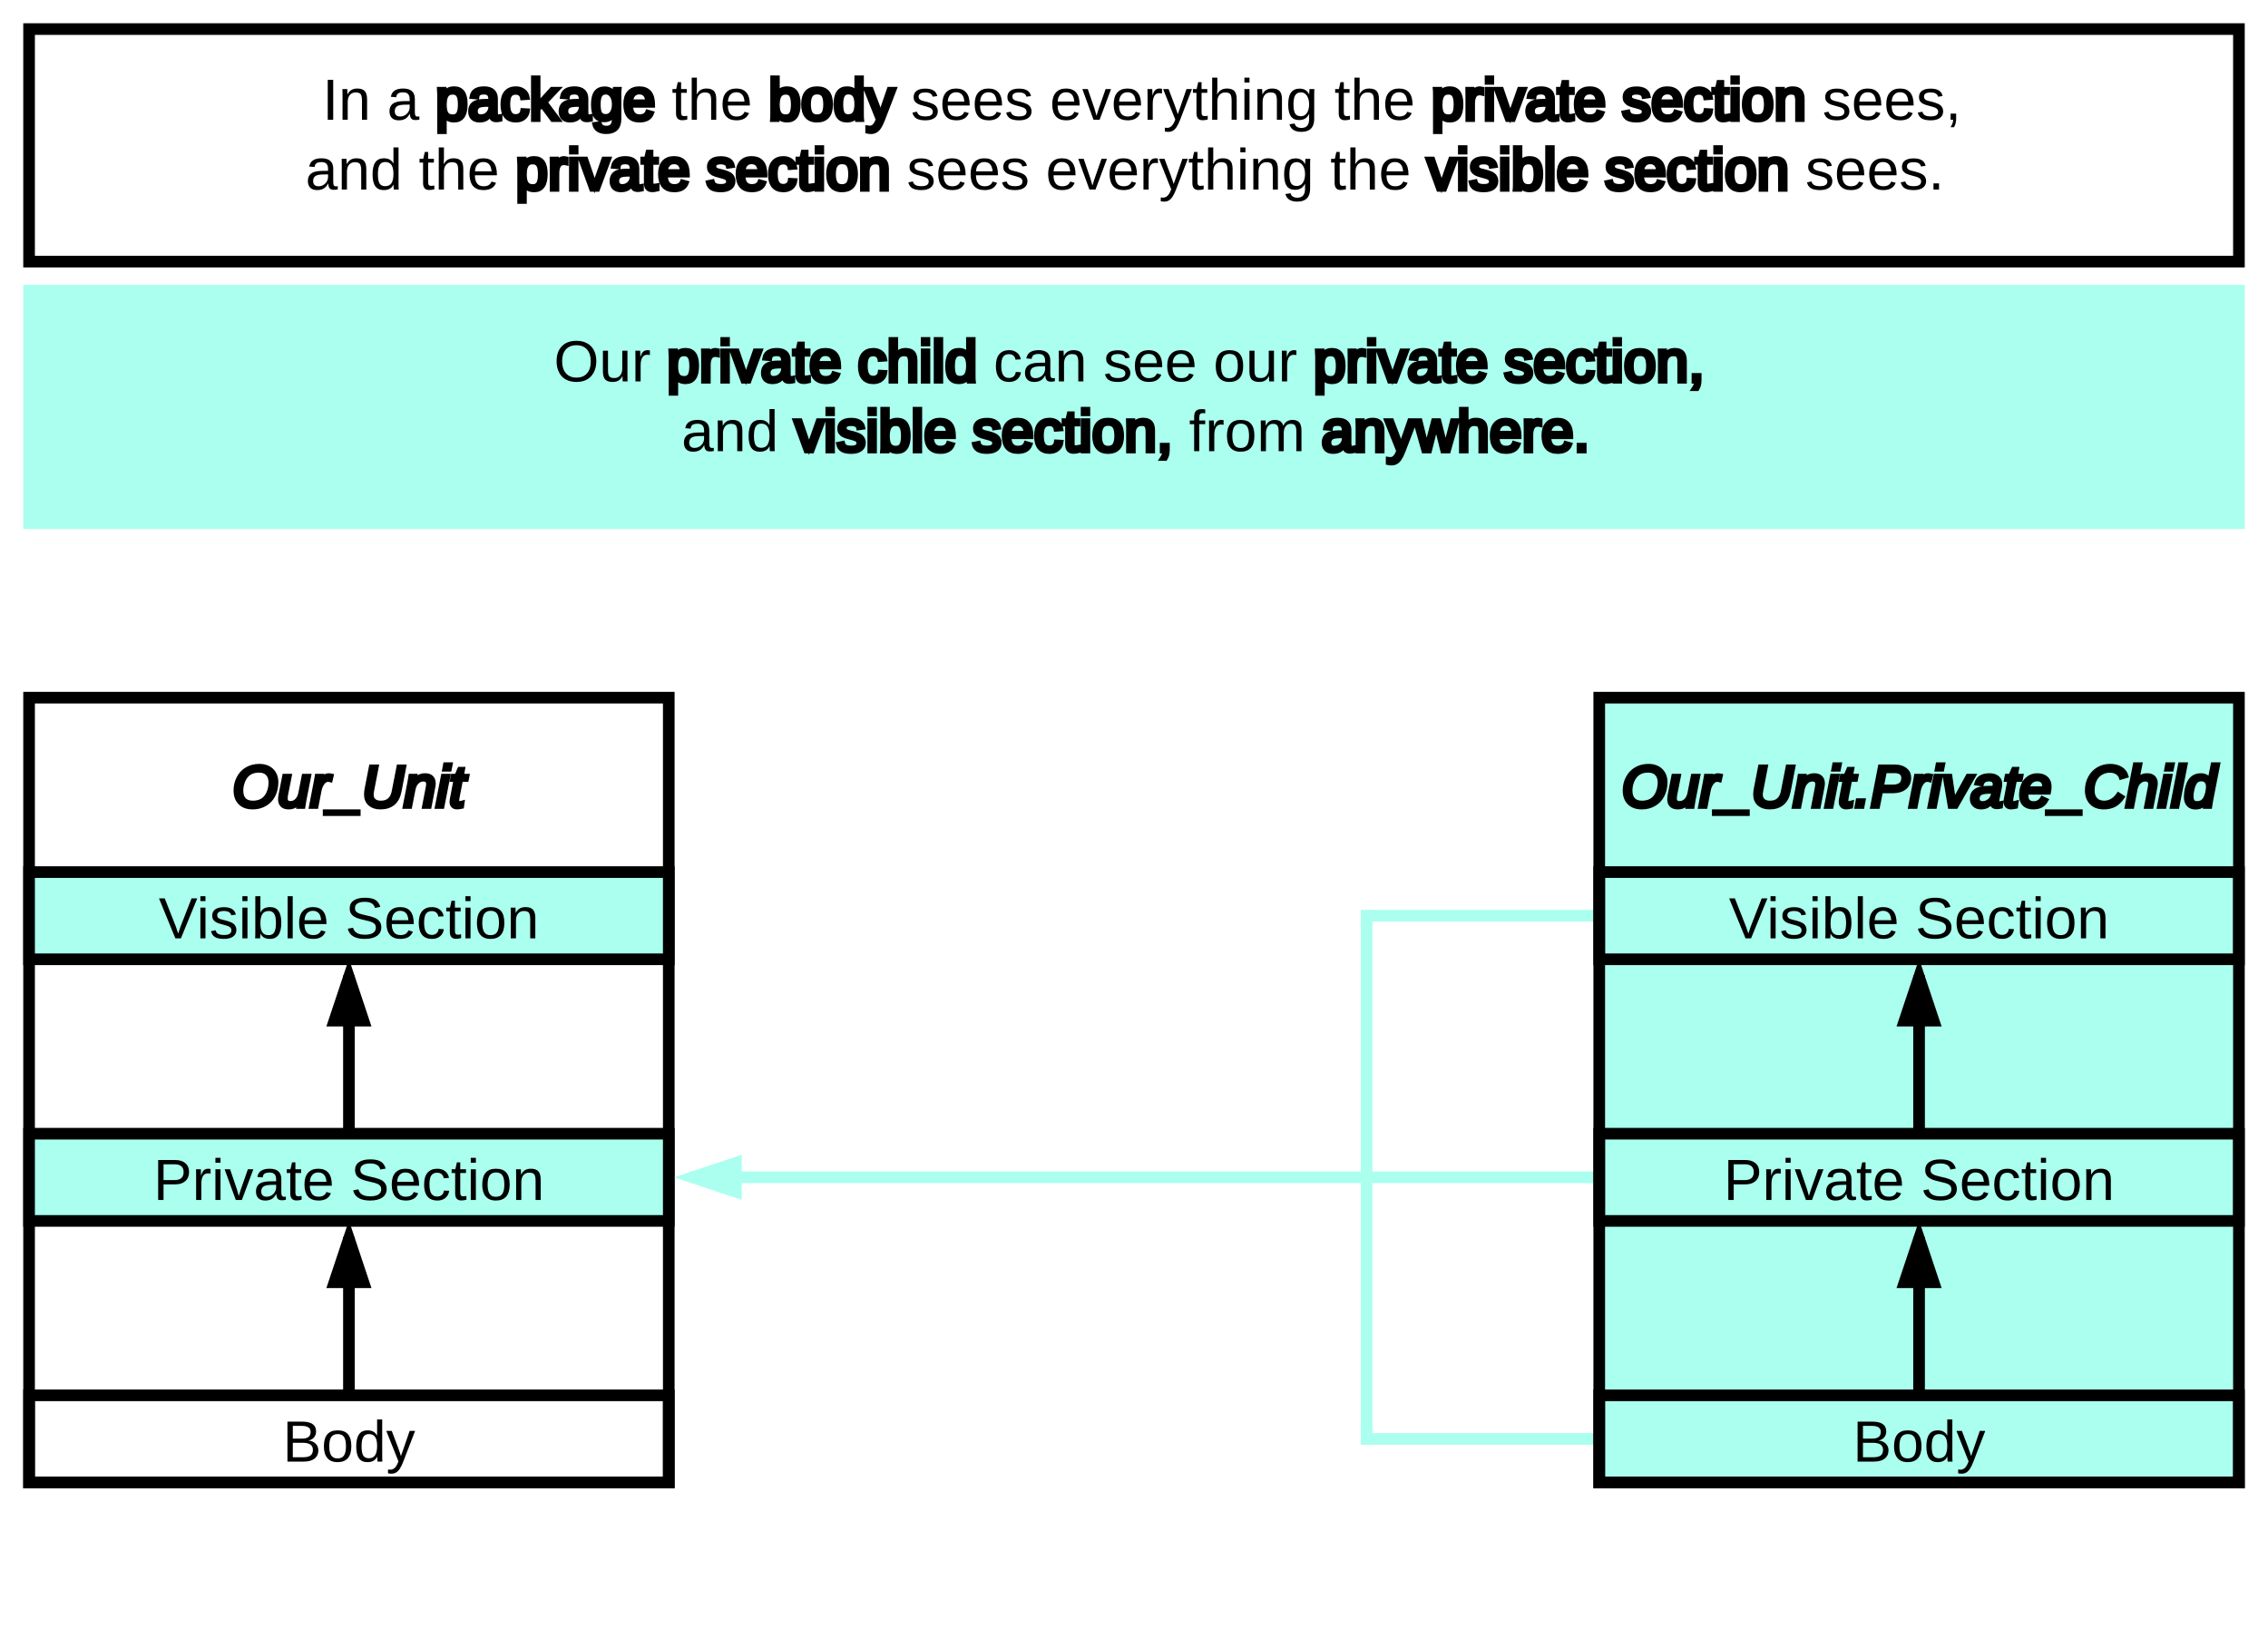
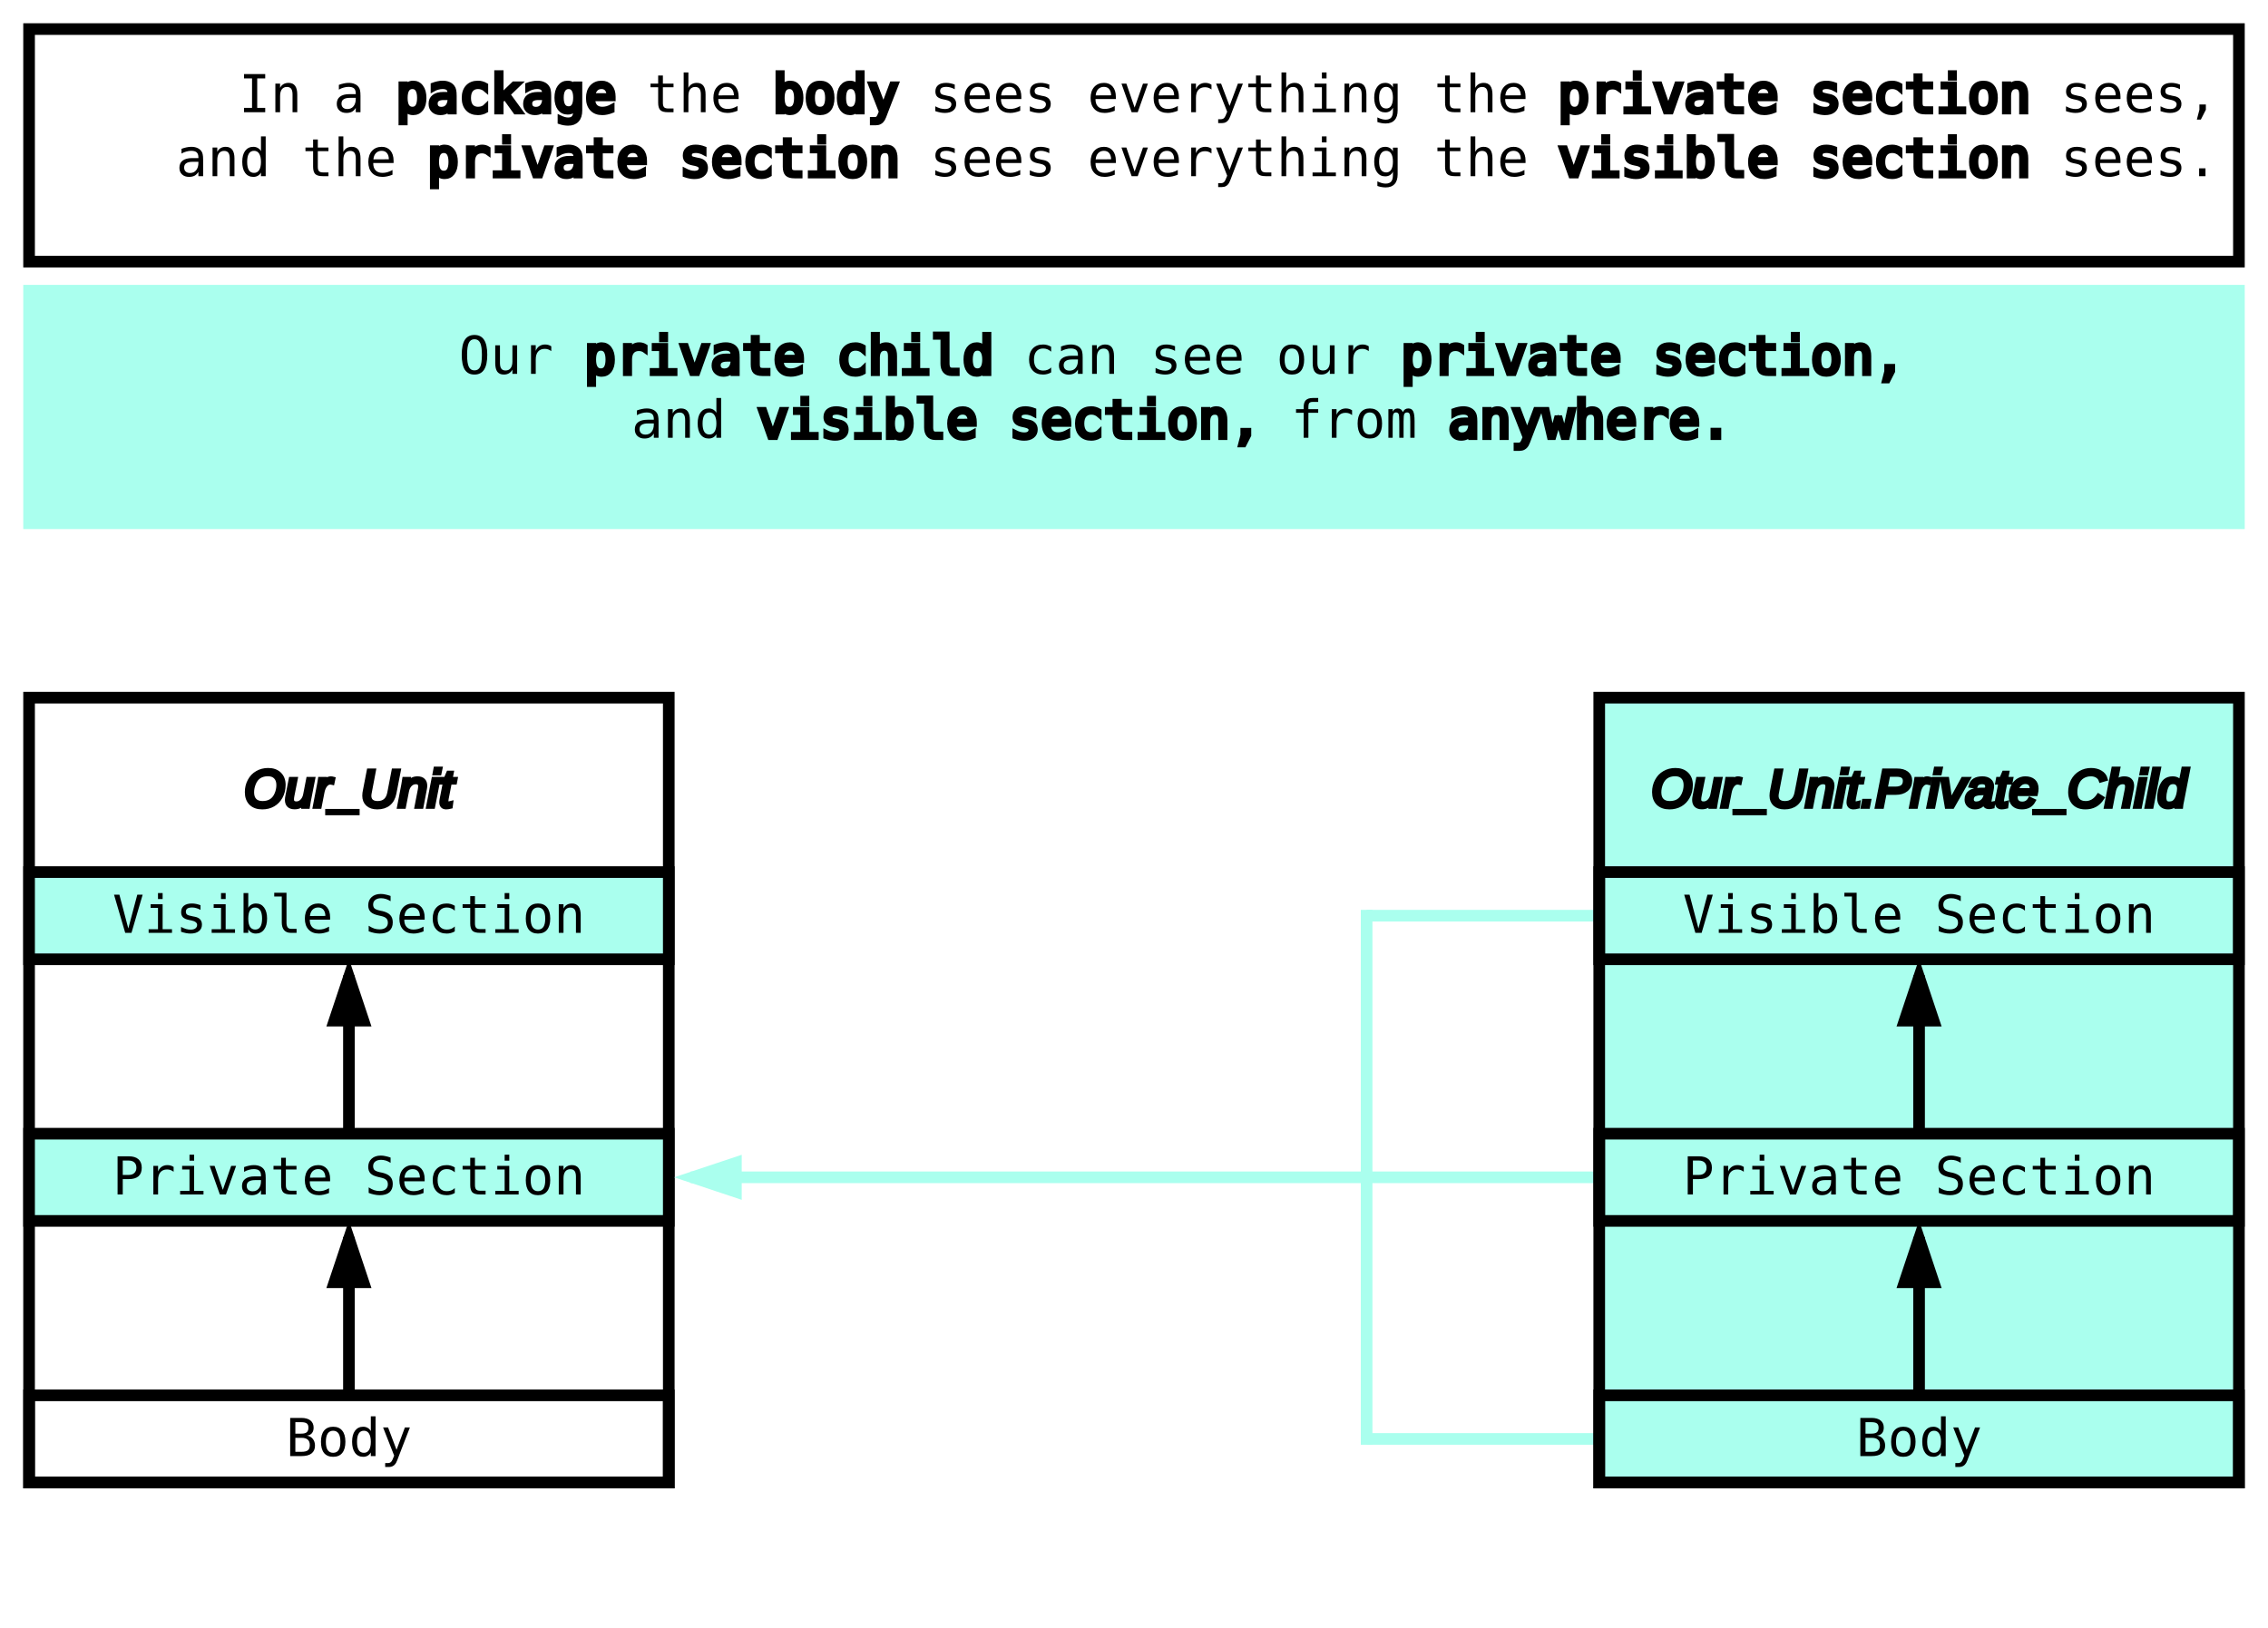
<svg xmlns="http://www.w3.org/2000/svg" baseProfile="full" version="1.1" height="280" width="390">
  <rect fill="none" stroke="#000000" stroke-width="2" height="40" width="380" x="5" y="5" />
-   <text xml:space="preserve" fill="#000000" stroke="none" text-align="left" font-size="10px" font-family="Arial" font-weight="normal" x="55.436" y="20.6">
-     <tspan x="55.436" y="20.6" style="fill:#000000">In a</tspan>
-     <tspan x="74.894" y="20.6" style="fill:#000000;stroke:#000000;stroke-width:0.75">package</tspan>
-     <tspan x="115.48" y="20.6" style="fill:#000000">the</tspan>
-     <tspan x="132.16" y="20.6" style="fill:#000000;stroke:#000000;stroke-width:0.75">body</tspan>
-     <tspan x="156.623" y="20.6" style="fill:#000000">sees everything the</tspan>
-     <tspan x="246.12" y="20.6" style="fill:#000000;stroke:#000000;stroke-width:0.75">private section</tspan>
-     <tspan x="313.376" y="20.6" style="fill:#000000">sees,</tspan>
+   <text xml:space="preserve" fill="#000000" stroke="none" text-align="left" font-size="9px" font-family="Monospace" font-weight="normal" x="41.075" y="19.3">
+     <tspan x="41.075" y="19.3" style="fill:#000000">In a</tspan>
+     <tspan x="68.079" y="19.3" style="fill:#000000;stroke:#000000;stroke-width:0.75">package</tspan>
+     <tspan x="111.286" y="19.3" style="fill:#000000">the</tspan>
+     <tspan x="132.89" y="19.3" style="fill:#000000;stroke:#000000;stroke-width:0.75">body</tspan>
+     <tspan x="159.894" y="19.3" style="fill:#000000">sees everything the</tspan>
+     <tspan x="267.912" y="19.3" style="fill:#000000;stroke:#000000;stroke-width:0.75">private section</tspan>
+     <tspan x="354.326" y="19.3" style="fill:#000000">sees,</tspan>
  </text>
-   <text xml:space="preserve" fill="#000000" stroke="none" text-align="left" font-size="10px" font-family="Arial" font-weight="normal" x="52.52" y="32.6">
-     <tspan x="52.52" y="32.6" style="fill:#000000">and the</tspan>
-     <tspan x="88.662" y="32.6" style="fill:#000000;stroke:#000000;stroke-width:0.75">private section</tspan>
-     <tspan x="155.918" y="32.6" style="fill:#000000">sees everything the</tspan>
-     <tspan x="245.415" y="32.6" style="fill:#000000;stroke:#000000;stroke-width:0.75">visible section</tspan>
-     <tspan x="310.444" y="32.6" style="fill:#000000">sees.</tspan>
+   <text xml:space="preserve" fill="#000000" stroke="none" text-align="left" font-size="9px" font-family="Monospace" font-weight="normal" x="30.273" y="30.3">
+     <tspan x="30.273" y="30.3" style="fill:#000000">and the</tspan>
+     <tspan x="73.48" y="30.3" style="fill:#000000;stroke:#000000;stroke-width:0.75">private section</tspan>
+     <tspan x="159.894" y="30.3" style="fill:#000000">sees everything the</tspan>
+     <tspan x="267.912" y="30.3" style="fill:#000000;stroke:#000000;stroke-width:0.75">visible section</tspan>
+     <tspan x="354.326" y="30.3" style="fill:#000000">sees.</tspan>
  </text>
  <rect fill="#aaffee" stroke="#aaffee" stroke-width="2" height="40" width="380" x="5" y="50" />
-   <text xml:space="preserve" fill="#000000" stroke="none" text-align="left" font-size="10px" font-family="Arial" font-weight="normal" x="95.242" y="65.6">
-     <tspan x="95.242" y="65.6" style="fill:#000000">Our</tspan>
-     <tspan x="114.69" y="65.6" style="fill:#000000;stroke:#000000;stroke-width:0.75">private child</tspan>
-     <tspan x="170.828" y="65.6" style="fill:#000000">can see our</tspan>
-     <tspan x="225.862" y="65.6" style="fill:#000000;stroke:#000000;stroke-width:0.75">private section,</tspan>
+   <text xml:space="preserve" fill="#000000" stroke="none" text-align="left" font-size="9px" font-family="Monospace" font-weight="normal" x="78.881" y="64.3">
+     <tspan x="78.881" y="64.3" style="fill:#000000">Our</tspan>
+     <tspan x="100.485" y="64.3" style="fill:#000000;stroke:#000000;stroke-width:0.75">private child</tspan>
+     <tspan x="176.097" y="64.3" style="fill:#000000">can see our</tspan>
+     <tspan x="240.907" y="64.3" style="fill:#000000;stroke:#000000;stroke-width:0.75">private section,</tspan>
  </text>
-   <text xml:space="preserve" fill="#000000" stroke="none" text-align="left" font-size="10px" font-family="Arial" font-weight="normal" x="117.183" y="77.6">
-     <tspan x="117.183" y="77.6" style="fill:#000000">and</tspan>
-     <tspan x="136.646" y="77.6" style="fill:#000000;stroke:#000000;stroke-width:0.75">visible section,</tspan>
-     <tspan x="204.454" y="77.6" style="fill:#000000">from</tspan>
-     <tspan x="227.232" y="77.6" style="fill:#000000;stroke:#000000;stroke-width:0.75">anywhere.</tspan>
+   <text xml:space="preserve" fill="#000000" stroke="none" text-align="left" font-size="9px" font-family="Monospace" font-weight="normal" x="108.586" y="75.3">
+     <tspan x="108.586" y="75.3" style="fill:#000000">and</tspan>
+     <tspan x="130.189" y="75.3" style="fill:#000000;stroke:#000000;stroke-width:0.75">visible section,</tspan>
+     <tspan x="222.004" y="75.3" style="fill:#000000">from</tspan>
+     <tspan x="249.009" y="75.3" style="fill:#000000;stroke:#000000;stroke-width:0.75">anywhere.</tspan>
  </text>
  <rect fill="none" stroke="#000000" stroke-width="2" height="135" width="110" x="5" y="120" />
-   <text xml:space="preserve" fill="#000000" stroke="#000000" stroke-width="0.75" text-align="center" font-size="10px" font-family="arial" font-weight="normal" font-style="italic" text-anchor="middle" x="60.0" y="138.75">Our_Unit</text>
+   <text xml:space="preserve" fill="#000000" stroke="#000000" stroke-width="0.75" text-align="center" font-size="9px" font-family="arial" font-weight="normal" font-style="italic" text-anchor="middle" x="60.0" y="138.75">Our_Unit</text>
  <rect fill="#aaffee" stroke="#000000" stroke-width="2" height="15" width="110" x="5" y="150" />
-   <text xml:space="preserve" fill="#000000" stroke="none" text-align="left" font-size="10px" font-family="Arial" font-weight="normal" text-anchor="middle" x="60.0" y="161.4">Visible Section</text>
+   <text xml:space="preserve" fill="#000000" stroke="none" text-align="left" font-size="9px" font-family="Monospace" font-weight="normal" text-anchor="middle" x="60.0" y="160.45">Visible Section</text>
  <polygon fill="#000000" stroke="#000000" stroke-width="1" transform="rotate(45, 60.0, 166.5)" points="60.0,166.5 64.5,175.5 69.0,171.0 " />
  <line fill="none" stroke="#000000" stroke-width="2" x1="60.0" y1="167.75" x2="60.0" y2="195.75" />
  <rect fill="#aaffee" stroke="#000000" stroke-width="2" height="15" width="110" x="5" y="195" />
-   <text xml:space="preserve" fill="#000000" stroke="none" text-align="left" font-size="10px" font-family="Arial" font-weight="normal" text-anchor="middle" x="60.0" y="206.4">Private Section</text>
+   <text xml:space="preserve" fill="#000000" stroke="none" text-align="left" font-size="9px" font-family="Monospace" font-weight="normal" text-anchor="middle" x="60.0" y="205.45">Private Section</text>
  <polygon fill="#000000" stroke="#000000" stroke-width="1" transform="rotate(45, 60.0, 211.5)" points="60.0,211.5 64.5,220.5 69.0,216.0 " />
  <line fill="none" stroke="#000000" stroke-width="2" x1="60.0" y1="212.75" x2="60.0" y2="240.75" />
  <rect fill="none" stroke="#000000" stroke-width="2" height="15" width="110" x="5" y="240" />
-   <text xml:space="preserve" fill="#000000" stroke="none" text-align="left" font-size="10px" font-family="Arial" font-weight="normal" text-anchor="middle" x="60.0" y="251.4">Body</text>
+   <text xml:space="preserve" fill="#000000" stroke="none" text-align="left" font-size="9px" font-family="Monospace" font-weight="normal" text-anchor="middle" x="60.0" y="250.45">Body</text>
  <line fill="none" stroke="#aaffee" stroke-width="2" x1="235.0" y1="157.5" x2="275" y2="157.5" />
  <polygon fill="#aaffee" stroke="#aaffee" stroke-width="1" transform="rotate(-45, 117.5, 202.5)" points="117.5,202.5 122.0,211.5 126.5,207.0 " />
  <line fill="none" stroke="#aaffee" stroke-width="2" x1="118.75" y1="202.5" x2="275" y2="202.5" />
  <line fill="none" stroke="#aaffee" stroke-width="2" x1="235.0" y1="247.5" x2="275" y2="247.5" />
  <line fill="none" stroke="#aaffee" stroke-width="2" x1="235.0" y1="156.5" x2="235.0" y2="248.5" />
  <rect fill="#aaffee" stroke="#000000" stroke-width="2" height="135" width="110" x="275" y="120" />
-   <text xml:space="preserve" fill="#000000" stroke="#000000" stroke-width="0.75" text-align="center" font-size="10px" font-family="arial" font-weight="normal" font-style="italic" text-anchor="middle" x="330.0" y="138.75">Our_Unit.Private_Child</text>
+   <text xml:space="preserve" fill="#000000" stroke="#000000" stroke-width="0.75" text-align="center" font-size="9px" font-family="arial" font-weight="normal" font-style="italic" text-anchor="middle" x="330.0" y="138.75">Our_Unit.Private_Child</text>
  <rect fill="none" stroke="#000000" stroke-width="2" height="15" width="110" x="275" y="150" />
-   <text xml:space="preserve" fill="#000000" stroke="none" text-align="left" font-size="10px" font-family="Arial" font-weight="normal" text-anchor="middle" x="330.0" y="161.4">Visible Section</text>
+   <text xml:space="preserve" fill="#000000" stroke="none" text-align="left" font-size="9px" font-family="Monospace" font-weight="normal" text-anchor="middle" x="330.0" y="160.45">Visible Section</text>
  <polygon fill="#000000" stroke="#000000" stroke-width="1" transform="rotate(45, 330.0, 166.5)" points="330.0,166.5 334.5,175.5 339.0,171.0 " />
  <line fill="none" stroke="#000000" stroke-width="2" x1="330.0" y1="167.75" x2="330.0" y2="195.75" />
  <rect fill="none" stroke="#000000" stroke-width="2" height="15" width="110" x="275" y="195" />
-   <text xml:space="preserve" fill="#000000" stroke="none" text-align="left" font-size="10px" font-family="Arial" font-weight="normal" text-anchor="middle" x="330.0" y="206.4">Private Section</text>
+   <text xml:space="preserve" fill="#000000" stroke="none" text-align="left" font-size="9px" font-family="Monospace" font-weight="normal" text-anchor="middle" x="330.0" y="205.45">Private Section</text>
  <polygon fill="#000000" stroke="#000000" stroke-width="1" transform="rotate(45, 330.0, 211.5)" points="330.0,211.5 334.5,220.5 339.0,216.0 " />
  <line fill="none" stroke="#000000" stroke-width="2" x1="330.0" y1="212.75" x2="330.0" y2="240.75" />
  <rect fill="none" stroke="#000000" stroke-width="2" height="15" width="110" x="275" y="240" />
-   <text xml:space="preserve" fill="#000000" stroke="none" text-align="left" font-size="10px" font-family="Arial" font-weight="normal" text-anchor="middle" x="330.0" y="251.4">Body</text>
+   <text xml:space="preserve" fill="#000000" stroke="none" text-align="left" font-size="9px" font-family="Monospace" font-weight="normal" text-anchor="middle" x="330.0" y="250.45">Body</text>
</svg>
